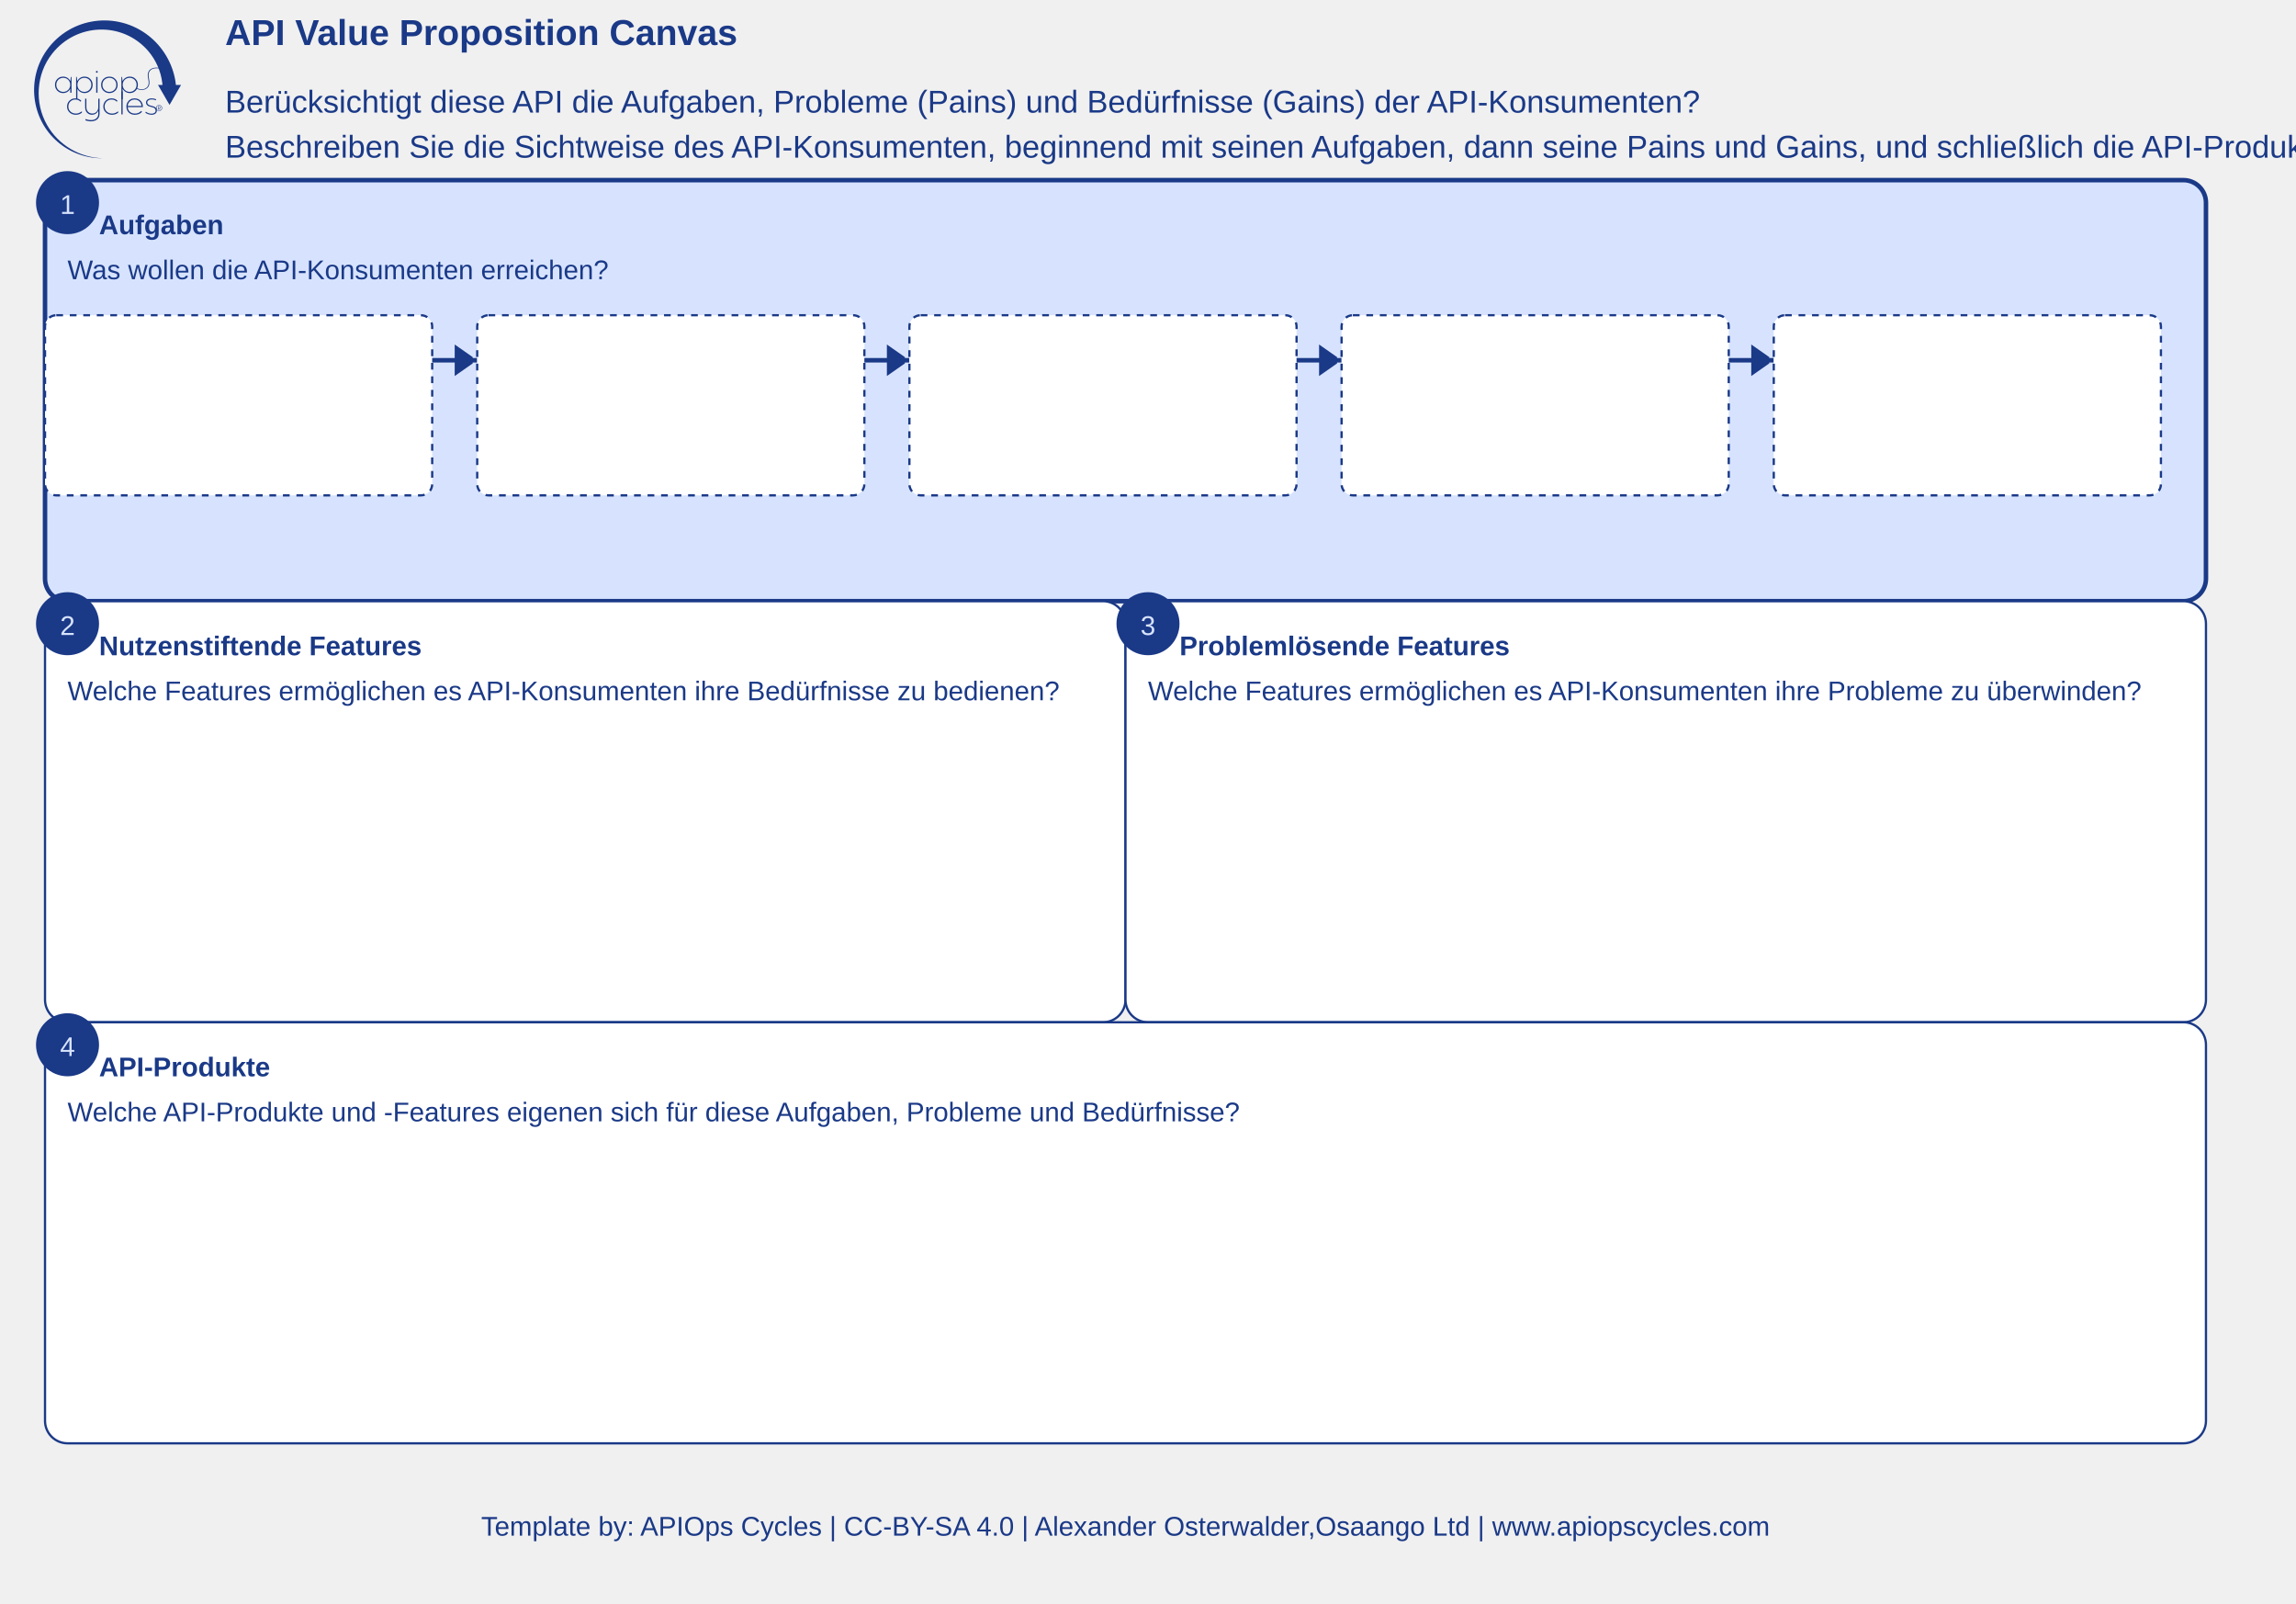
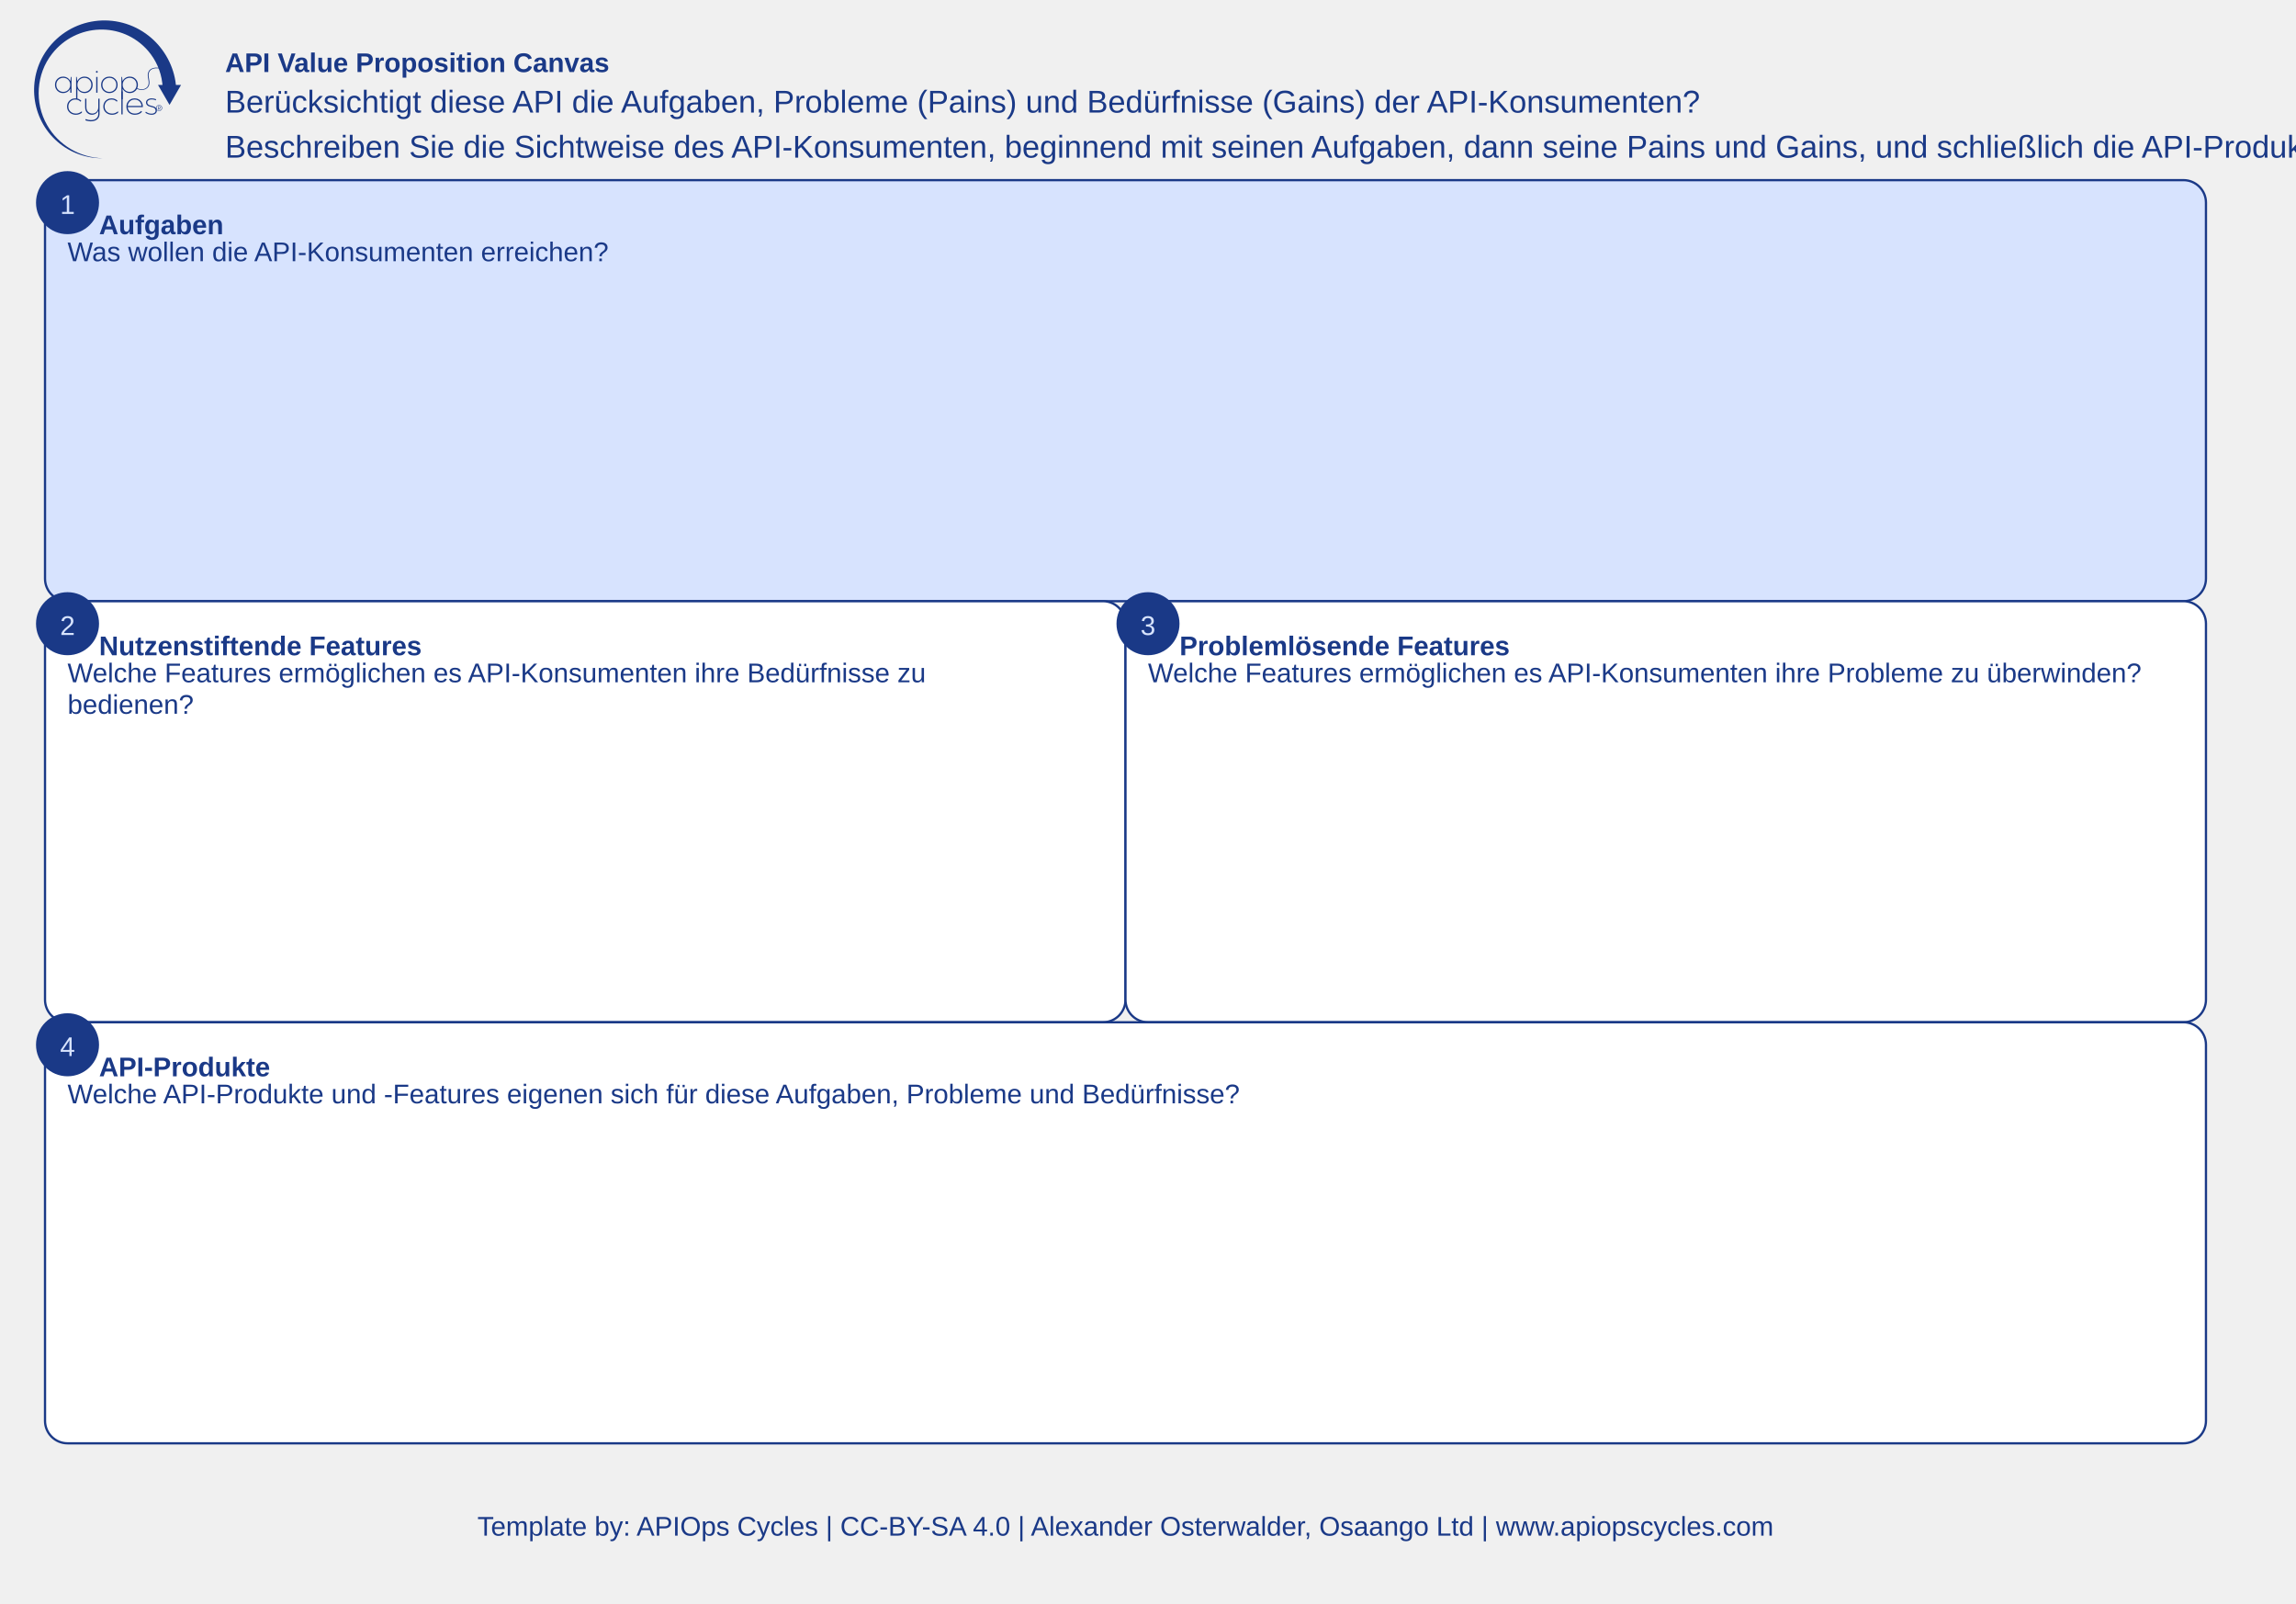
- <svg xmlns="http://www.w3.org/2000/svg" width="1020" height="712" style="background-color: rgb(245, 245, 255);">
-   <text x="100" y="20" text-anchor="start" font-family="Arial, sans-serif" font-size="16px" font-weight="bold" fill="#1a3987">API Value Proposition Canvas</text>
-   <text x="100" y="50" text-anchor="start" font-family="Arial, sans-serif" font-size="14px" fill="#1a3987">Berücksichtigt diese API die Aufgaben, Probleme (Pains) und Bedürfnisse (Gains) der API-Konsumenten?</text>
-   <text x="100" y="70" text-anchor="start" font-family="Arial, sans-serif" font-size="14px" fill="#1a3987">Beschreiben Sie die Sichtweise des API-Konsumenten, beginnend mit seinen Aufgaben, dann seine Pains und Gains, und schließlich die API-Produkte und -Features.</text>
-   <text x="500" y="682" text-anchor="middle" font-family="Arial, sans-serif" font-size="12" fill="#1a3987">Template by: APIOps Cycles | CC-BY-SA 4.0 | Alexander Osterwalder,Osaango Ltd | <a href="http://www.apiopscycles.com" target="_blank">www.apiopscycles.com</a>
-   </text>
-   <rect x="20" y="80" width="960" height="187" fill="#ffffff" stroke="#1a3987" rx="10" ry="10" stroke-width="1" />
-   <rect x="20" y="80" width="960" height="187" fill="#d7e3fe" stroke="#1a3987" rx="10" ry="10" stroke-width="2" />
-   <defs>
-     <marker id="arrowhead" markerWidth="4" markerHeight="7" refX="5" refY="3.5" orient="auto">
-       <polygon points="0 0, 5 3.5, 0 7" fill="#1a3987" />
-     </marker>
-   </defs>
-   <rect x="20" y="140" width="172" height="80" fill="#fff" stroke="#1a3987" stroke-width="1" stroke-dasharray="3" rx="5" ry="5" />
-   <line x1="192" y1="160" x2="212" y2="160" stroke="#1a3987" stroke-width="2" marker-end="url(#arrowhead)" />
-   <rect x="212" y="140" width="172" height="80" fill="#fff" stroke="#1a3987" stroke-width="1" stroke-dasharray="3" rx="5" ry="5" />
-   <line x1="384" y1="160" x2="404" y2="160" stroke="#1a3987" stroke-width="2" marker-end="url(#arrowhead)" />
-   <rect x="404" y="140" width="172" height="80" fill="#fff" stroke="#1a3987" stroke-width="1" stroke-dasharray="3" rx="5" ry="5" />
-   <line x1="576" y1="160" x2="596" y2="160" stroke="#1a3987" stroke-width="2" marker-end="url(#arrowhead)" />
-   <rect x="596" y="140" width="172" height="80" fill="#fff" stroke="#1a3987" stroke-width="1" stroke-dasharray="3" rx="5" ry="5" />
-   <line x1="768" y1="160" x2="788" y2="160" stroke="#1a3987" stroke-width="2" marker-end="url(#arrowhead)" />
-   <rect x="788" y="140" width="172" height="80" fill="#fff" stroke="#1a3987" stroke-width="1" stroke-dasharray="3" rx="5" ry="5" />
-   <circle cx="30" cy="90" r="14" fill="#1a3987" />
-   <text x="30" y="95" text-anchor="middle" font-family="Arial, sans-serif" font-size="12px" fill="#d7e3fe">1</text>
-   <text x="44" y="104" font-family="Arial, sans-serif" font-size="12px" font-weight="bold" fill="#1a3987">Aufgaben</text>
-   <g />
-   <text x="30" y="124" font-family="Arial, sans-serif" font-size="12px" fill="#1a3987">Was wollen die API-Konsumenten erreichen? </text>
-   <rect x="20" y="267" width="480" height="187" fill="#ffffff" stroke="#1a3987" rx="10" ry="10" stroke-width="1" />
-   <circle cx="30" cy="277" r="14" fill="#1a3987" />
-   <text x="30" y="282" text-anchor="middle" font-family="Arial, sans-serif" font-size="12px" fill="#d7e3fe">2</text>
-   <text x="44" y="291" font-family="Arial, sans-serif" font-size="12px" font-weight="bold" fill="#1a3987">Nutzenstiftende Features</text>
-   <g />
-   <text x="30" y="311" font-family="Arial, sans-serif" font-size="12px" fill="#1a3987">Welche Features ermöglichen es API-Konsumenten ihre Bedürfnisse zu bedienen? </text>
-   <rect x="500" y="267" width="480" height="187" fill="#ffffff" stroke="#1a3987" rx="10" ry="10" stroke-width="1" />
-   <circle cx="510" cy="277" r="14" fill="#1a3987" />
-   <text x="510" y="282" text-anchor="middle" font-family="Arial, sans-serif" font-size="12px" fill="#d7e3fe">3</text>
-   <text x="524" y="291" font-family="Arial, sans-serif" font-size="12px" font-weight="bold" fill="#1a3987">Problemlösende Features</text>
-   <g />
-   <text x="510" y="311" font-family="Arial, sans-serif" font-size="12px" fill="#1a3987">Welche Features ermöglichen es API-Konsumenten ihre Probleme zu überwinden? </text>
-   <rect x="20" y="454" width="960" height="187" fill="#ffffff" stroke="#1a3987" rx="10" ry="10" stroke-width="1" />
-   <circle cx="30" cy="464" r="14" fill="#1a3987" />
-   <text x="30" y="469" text-anchor="middle" font-family="Arial, sans-serif" font-size="12px" fill="#d7e3fe">4</text>
-   <text x="44" y="478" font-family="Arial, sans-serif" font-size="12px" font-weight="bold" fill="#1a3987">API-Produkte</text>
-   <g />
-   <text x="30" y="498" font-family="Arial, sans-serif" font-size="12px" fill="#1a3987">Welche API-Produkte und -Features eigenen sich für diese Aufgaben, Probleme und Bedürfnisse? </text>
+ <svg xmlns="http://www.w3.org/2000/svg" width="1020" height="712" font-family="Arial, sans-serif" font-size="12" style="background-color: #f5f5ff">
  <defs>
    <filter id="shadow">
      <feDropShadow dx="3" dy="3" stdDeviation="2" flood-color="rgba(0, 0, 0, 0.2)" />
    </filter>
  </defs>
-   <g transform="translate(10, 5) scale(0.1, 0.1)">
+   <g transform="translate(10, 5) scale(0.1,0.1)">
    <svg width="756" zoomAndPan="magnify" viewBox="0 0 567 567" height="756" preserveAspectRatio="xMidYMid meet" version="1.0" id="svg47">
      <defs id="defs5">
        <g id="g1" />
        <clipPath id="ecfbc6fc50">
          <path d="M 0.5 0 L 566.5 0 L 566.5 566 L 0.5 566 Z M 0.5 0 " clip-rule="nonzero" id="path1" />
        </clipPath>
        <clipPath id="4ee1efe14e">
          <path d="M 38 30 L 528.191 30 L 528.191 490 L 38 490 Z M 38 30 " clip-rule="nonzero" id="path2" />
        </clipPath>
        <clipPath id="631ef147b9">
          <path d="M 380 187 L 464 187 L 464 283 L 380 283 Z M 380 187 " clip-rule="nonzero" id="path3" />
        </clipPath>
        <clipPath id="dc9e064c61">
          <path d="M 463.609 187.988 L 458.23 287.418 L 379.734 283.168 L 385.113 183.742 Z M 463.609 187.988 " clip-rule="nonzero" id="path4" />
        </clipPath>
        <clipPath id="06f743e2a4">
          <path d="M 379.477 282.957 L 384.855 183.527 L 463.352 187.773 L 457.973 287.203 Z M 379.477 282.957 " clip-rule="nonzero" id="path5" />
        </clipPath>
      </defs>
      <g clip-path="url(#4ee1efe14e)" id="g8" style="fill:#1a3987;fill-opacity:1">
        <path fill="#ffffff" d="M 116.617 434.637 C 158.09 470.828 212.988 490.789 267.996 489.473 C 191.457 488.059 119.762 445.711 81.969 379.109 C 39.125 305.152 45.559 208.793 98.371 141.828 C 178.516 39.051 332.074 32.734 418.133 131.543 C 443.988 161.492 460.848 199.008 465.605 238.27 C 465.902 240.664 466.145 243.062 466.34 245.465 L 451.488 245.465 L 489.855 311.918 L 528.223 245.465 L 511.156 245.465 C 510.668 240.906 510.059 236.363 509.301 231.844 C 499.641 173.074 467.293 118.582 420.492 81.809 C 314.559 -1.688 159.801 18.852 81.219 129.086 C 13.043 224.371 27.914 357.969 116.617 434.637 " fill-opacity="1" fill-rule="nonzero" id="path8" style="fill:#1a3987;fill-opacity:1" />
      </g>
      <g fill="#ffffff" fill-opacity="1" id="g11" style="fill:#1a3987;fill-opacity:1">
        <g transform="translate(143.5886, 343.5815)" id="g10" style="fill:#1a3987;fill-opacity:1">
          <g id="g9" style="fill:#1a3987;fill-opacity:1">
            <path d="M 34.234 1.172 C 28.742 1.172 23.773 0.016 19.328 -2.297 C 14.879 -4.617 11.363 -7.844 8.781 -11.969 C 6.195 -16.094 4.906 -20.832 4.906 -26.188 C 4.906 -31.551 6.129 -36.273 8.578 -40.359 C 11.035 -44.453 14.32 -47.66 18.438 -49.984 C 22.562 -52.305 27.176 -53.469 32.281 -53.469 C 36.207 -53.469 39.938 -52.781 43.469 -51.406 C 47 -50.031 49.973 -47.938 52.391 -45.125 L 49.547 -42.391 C 47.516 -44.672 45.039 -46.43 42.125 -47.672 C 39.219 -48.922 35.938 -49.547 32.281 -49.547 C 28.031 -49.547 24.141 -48.562 20.609 -46.594 C 17.078 -44.633 14.281 -41.906 12.219 -38.406 C 10.156 -34.906 9.125 -30.832 9.125 -26.188 C 9.125 -21.613 10.234 -17.562 12.453 -14.031 C 14.68 -10.5 17.691 -7.734 21.484 -5.734 C 25.273 -3.742 29.523 -2.75 34.234 -2.75 C 38.098 -2.75 41.629 -3.453 44.828 -4.859 C 48.035 -6.266 51.176 -8.113 54.25 -10.406 L 54.25 -5.594 C 51.438 -3.438 48.363 -1.77 45.031 -0.594 C 41.695 0.582 38.098 1.172 34.234 1.172 Z M 34.234 1.172 " id="path9" style="fill:#1a3987;fill-opacity:1" />
          </g>
        </g>
      </g>
      <g fill="#ffffff" fill-opacity="1" id="g14" style="fill:#1a3987;fill-opacity:1">
        <g transform="translate(200.9774, 343.5815)" id="g13" style="fill:#1a3987;fill-opacity:1">
          <g id="g12" style="fill:#1a3987;fill-opacity:1">
            <path d="M 26.688 23.156 C 24.988 23.156 23.039 22.988 20.844 22.656 C 18.656 22.332 16.461 21.91 14.266 21.391 C 12.078 20.867 10.102 20.312 8.344 19.719 L 9.422 15.594 C 11.973 16.582 14.848 17.398 18.047 18.047 C 21.254 18.703 24.164 19.031 26.781 19.031 C 31.289 19.031 35.41 18.312 39.141 16.875 C 42.867 15.438 45.859 13.113 48.109 9.906 C 50.367 6.707 51.5 2.52 51.5 -2.656 L 51.5 -11.281 L 51.016 -11.281 C 49.055 -7.488 46.273 -4.461 42.672 -2.203 C 39.078 0.047 35.086 1.172 30.703 1.172 C 26.191 1.172 22.203 0.16 18.734 -1.859 C 15.273 -3.891 12.562 -6.77 10.594 -10.5 C 8.633 -14.227 7.656 -18.645 7.656 -23.75 L 7.656 -52.391 L 11.875 -52.391 L 11.875 -23.844 C 11.875 -19.52 12.723 -15.789 14.422 -12.656 C 16.117 -9.52 18.473 -7.098 21.484 -5.391 C 24.492 -3.691 27.895 -2.844 31.688 -2.844 C 35.352 -2.844 38.688 -3.738 41.688 -5.531 C 44.695 -7.332 47.082 -9.801 48.844 -12.938 C 50.613 -16.082 51.5 -19.719 51.5 -23.844 L 51.5 -52.391 L 55.719 -52.391 L 55.719 -2.656 C 55.719 3.301 54.395 8.191 51.75 12.016 C 49.102 15.848 45.586 18.66 41.203 20.453 C 36.816 22.254 31.977 23.156 26.688 23.156 Z M 26.688 23.156 " id="path11" style="fill:#1a3987;fill-opacity:1" />
          </g>
        </g>
      </g>
      <g fill="#ffffff" fill-opacity="1" id="g17" style="fill:#1a3987;fill-opacity:1">
        <g transform="translate(264.3502, 343.5815)" id="g16" style="fill:#1a3987;fill-opacity:1">
          <g id="g15" style="fill:#1a3987;fill-opacity:1">
            <path d="M 34.234 1.172 C 28.742 1.172 23.773 0.016 19.328 -2.297 C 14.879 -4.617 11.363 -7.844 8.781 -11.969 C 6.195 -16.094 4.906 -20.832 4.906 -26.188 C 4.906 -31.551 6.129 -36.273 8.578 -40.359 C 11.035 -44.453 14.32 -47.66 18.438 -49.984 C 22.562 -52.305 27.176 -53.469 32.281 -53.469 C 36.207 -53.469 39.938 -52.781 43.469 -51.406 C 47 -50.031 49.973 -47.938 52.391 -45.125 L 49.547 -42.391 C 47.516 -44.672 45.039 -46.43 42.125 -47.672 C 39.219 -48.922 35.938 -49.547 32.281 -49.547 C 28.031 -49.547 24.141 -48.562 20.609 -46.594 C 17.078 -44.633 14.281 -41.906 12.219 -38.406 C 10.156 -34.906 9.125 -30.832 9.125 -26.188 C 9.125 -21.613 10.234 -17.562 12.453 -14.031 C 14.68 -10.5 17.691 -7.734 21.484 -5.734 C 25.273 -3.742 29.523 -2.75 34.234 -2.75 C 38.098 -2.75 41.629 -3.453 44.828 -4.859 C 48.035 -6.266 51.176 -8.113 54.25 -10.406 L 54.25 -5.594 C 51.438 -3.438 48.363 -1.77 45.031 -0.594 C 41.695 0.582 38.098 1.172 34.234 1.172 Z M 34.234 1.172 " id="path14" style="fill:#1a3987;fill-opacity:1" />
          </g>
        </g>
      </g>
      <g fill="#ffffff" fill-opacity="1" id="g20" style="fill:#1a3987;fill-opacity:1">
        <g transform="translate(321.739, 343.5815)" id="g19" style="fill:#1a3987;fill-opacity:1">
          <g id="g18" style="fill:#1a3987;fill-opacity:1">
            <path d="M 7.656 0 L 7.656 -76.422 L 11.875 -76.422 L 11.875 0 Z M 7.656 0 " id="path17" style="fill:#1a3987;fill-opacity:1" />
          </g>
        </g>
      </g>
      <g fill="#ffffff" fill-opacity="1" id="g23" style="fill:#1a3987;fill-opacity:1">
        <g transform="translate(341.261, 343.5815)" id="g22" style="fill:#1a3987;fill-opacity:1">
          <g id="g21" style="fill:#1a3987;fill-opacity:1">
            <path d="M 33.266 1.172 C 27.566 1.172 22.594 0.016 18.344 -2.297 C 14.094 -4.617 10.789 -7.844 8.438 -11.969 C 6.082 -16.094 4.906 -20.832 4.906 -26.188 C 4.906 -31.551 6.129 -36.273 8.578 -40.359 C 11.035 -44.453 14.32 -47.66 18.438 -49.984 C 22.562 -52.305 27.176 -53.469 32.281 -53.469 C 37.383 -53.469 42.008 -52.305 46.156 -49.984 C 50.312 -47.66 53.598 -44.453 56.016 -40.359 C 58.441 -36.273 59.656 -31.551 59.656 -26.188 L 59.656 -24.328 L 9.219 -24.328 C 9.477 -20.078 10.641 -16.316 12.703 -13.047 C 14.766 -9.773 17.547 -7.238 21.047 -5.438 C 24.547 -3.645 28.617 -2.75 33.266 -2.75 C 37.316 -2.75 41.172 -3.5 44.828 -5 C 48.492 -6.508 51.602 -8.766 54.156 -11.766 L 56.906 -8.531 C 53.895 -5.133 50.328 -2.664 46.203 -1.125 C 42.086 0.406 37.773 1.172 33.266 1.172 Z M 9.219 -28.156 L 55.328 -28.156 C 55.066 -32.406 53.875 -36.133 51.75 -39.344 C 49.625 -42.551 46.875 -45.051 43.5 -46.844 C 40.133 -48.645 36.395 -49.547 32.281 -49.547 C 28.219 -49.547 24.504 -48.645 21.141 -46.844 C 17.773 -45.051 15.031 -42.551 12.906 -39.344 C 10.781 -36.133 9.551 -32.406 9.219 -28.156 Z M 9.219 -28.156 " id="path20" style="fill:#1a3987;fill-opacity:1" />
          </g>
        </g>
      </g>
      <g fill="#ffffff" fill-opacity="1" id="g26" style="fill:#1a3987;fill-opacity:1">
        <g transform="translate(405.8111, 343.5815)" id="g25" style="fill:#1a3987;fill-opacity:1">
          <g id="g24" style="fill:#1a3987;fill-opacity:1">
            <path d="M 24.328 1.172 C 20.211 1.172 16.367 0.52 12.797 -0.781 C 9.234 -2.094 6.145 -3.695 3.531 -5.594 L 5.203 -9.031 C 7.492 -7.195 10.27 -5.641 13.531 -4.359 C 16.801 -3.086 20.336 -2.453 24.141 -2.453 C 28.316 -2.453 31.613 -3.383 34.031 -5.25 C 36.457 -7.113 37.672 -9.516 37.672 -12.453 C 37.672 -15.535 36.656 -18.07 34.625 -20.062 C 32.602 -22.062 28.711 -23.648 22.953 -24.828 C 16.68 -26.129 12.234 -28.07 9.609 -30.656 C 6.992 -33.238 5.688 -36.426 5.688 -40.219 C 5.688 -42.645 6.453 -44.852 7.984 -46.844 C 9.523 -48.844 11.672 -50.445 14.422 -51.656 C 17.172 -52.863 20.375 -53.469 24.031 -53.469 C 27.102 -53.469 29.832 -53.207 32.219 -52.688 C 34.613 -52.164 36.859 -51.508 38.953 -50.719 L 38.953 -46.797 C 36.984 -47.648 34.77 -48.367 32.312 -48.953 C 29.863 -49.547 27.07 -49.844 23.938 -49.844 C 19.75 -49.844 16.363 -48.895 13.781 -47 C 11.195 -45.102 9.906 -42.844 9.906 -40.219 C 9.906 -38.457 10.312 -36.836 11.125 -35.359 C 11.945 -33.891 13.406 -32.582 15.5 -31.438 C 17.594 -30.301 20.602 -29.305 24.531 -28.453 C 30.938 -27.078 35.43 -25.098 38.016 -22.516 C 40.598 -19.93 41.891 -16.613 41.891 -12.562 C 41.891 -8.633 40.301 -5.363 37.125 -2.75 C 33.957 -0.133 29.691 1.172 24.328 1.172 Z M 24.328 1.172 " id="path23" style="fill:#1a3987;fill-opacity:1" />
          </g>
        </g>
      </g>
      <g fill="#ffffff" fill-opacity="1" id="g29" style="fill:#1a3987;fill-opacity:1">
        <g transform="translate(103.1736,271.3029)" id="g28" style="fill:#1a3987;fill-opacity:1">
          <g id="g27" style="fill:#1a3987;fill-opacity:1">
            <path d="m 31.969,1.188 c -4.98,0 -9.508,-1.164 -13.578,-3.484 -4.062,-2.332 -7.293,-5.566 -9.688,-9.703 -2.398,-4.133 -3.594,-8.891 -3.594,-14.266 0,-5.375 1.195,-10.109 3.594,-14.203 2.395,-4.102 5.625,-7.316 9.688,-9.641 4.07,-2.332 8.598,-3.5 13.578,-3.5 5.188,0 9.875,1.262 14.062,3.781 4.195,2.523 7.414,5.98 9.656,10.375 h 0.578 L 57.844,-52.531 h 2.266 V 0 H 55.875 V -12.297 H 55.281 C 52.988,-8.098 49.789,-4.801 45.688,-2.406 41.594,-0.008 37.02,1.188 31.969,1.188 Z M 32.562,-2.75 c 4.332,0 8.25,-1 11.75,-3 3.508,-2 6.297,-4.77 8.359,-8.312 2.07,-3.539 3.109,-7.609 3.109,-12.203 0,-4.656 -1.039,-8.738 -3.109,-12.25 -2.062,-3.508 -4.852,-6.242 -8.359,-8.203 -3.5,-1.969 -7.418,-2.953 -11.75,-2.953 -4.262,0 -8.148,0.984 -11.656,2.953 -3.512,1.961 -6.32,4.695 -8.422,8.203 -2.094,3.512 -3.141,7.594 -3.141,12.25 0,4.594 1.031,8.664 3.094,12.203 2.07,3.543 4.879,6.312 8.422,8.312 3.539,2 7.441,3 11.703,3 z m 0,0" id="path26" style="fill:#1a3987;fill-opacity:1" />
          </g>
        </g>
      </g>
      <g fill="#ffffff" fill-opacity="1" id="g32" style="fill:#1a3987;fill-opacity:1">
        <g transform="translate(170.9521,271.3029)" id="g31" style="fill:#1a3987;fill-opacity:1">
          <g id="g30" style="fill:#1a3987;fill-opacity:1">
            <path d="M 7.672,21.734 V -52.531 H 9.938 l 1.578,13.078 H 12 c 2.289,-4.395 5.535,-7.852 9.734,-10.375 4.195,-2.52 8.891,-3.781 14.078,-3.781 4.977,0 9.5,1.168 13.562,3.5 4.07,2.324 7.305,5.539 9.703,9.641 2.395,4.094 3.594,8.828 3.594,14.203 0,5.375 -1.199,10.133 -3.594,14.266 C 56.68,-7.863 53.445,-4.629 49.375,-2.297 45.312,0.023 40.789,1.188 35.812,1.188 30.82,1.188 26.258,-0.008 22.125,-2.406 18,-4.801 14.789,-8.066 12.5,-12.203 h -0.594 v 33.938 z M 35.219,-2.75 c 4.258,0 8.145,-1 11.656,-3 3.508,-2 6.297,-4.77 8.359,-8.312 2.07,-3.539 3.109,-7.609 3.109,-12.203 0,-4.656 -1.039,-8.738 -3.109,-12.25 -2.062,-3.508 -4.852,-6.242 -8.359,-8.203 -3.512,-1.969 -7.398,-2.953 -11.656,-2.953 -4.262,0 -8.164,0.984 -11.703,2.953 -3.543,1.961 -6.352,4.695 -8.422,8.203 -2.062,3.512 -3.094,7.594 -3.094,12.25 0,4.594 1.031,8.664 3.094,12.203 2.07,3.543 4.879,6.312 8.422,8.312 3.539,2 7.441,3 11.703,3 z m 0,0" id="path29" style="fill:#1a3987;fill-opacity:1" />
          </g>
        </g>
      </g>
      <g fill="#ffffff" fill-opacity="1" id="g35" style="fill:#1a3987;fill-opacity:1">
        <g transform="translate(238.2387, 271.3029)" id="g34" style="fill:#1a3987;fill-opacity:1">
          <g id="g33" style="fill:#1a3987;fill-opacity:1">
            <path d="M 9.438 -66.406 C 8.594 -66.406 7.859 -66.711 7.234 -67.328 C 6.609 -67.953 6.297 -68.691 6.297 -69.547 C 6.297 -70.398 6.609 -71.117 7.234 -71.703 C 7.859 -72.297 8.594 -72.594 9.438 -72.594 C 10.289 -72.594 11.016 -72.297 11.609 -71.703 C 12.203 -71.117 12.5 -70.398 12.5 -69.547 C 12.5 -68.691 12.203 -67.953 11.609 -67.328 C 11.016 -66.711 10.289 -66.406 9.438 -66.406 Z M 7.281 0 L 7.281 -52.531 L 11.609 -52.531 L 11.609 0 Z M 7.281 0 " id="path32" style="fill:#1a3987;fill-opacity:1" />
          </g>
        </g>
      </g>
      <g fill="#ffffff" fill-opacity="1" id="g38" style="fill:#1a3987;fill-opacity:1">
        <g transform="translate(257.0278,271.3029)" id="g37" style="fill:#1a3987;fill-opacity:1">
          <g id="g36" style="fill:#1a3987;fill-opacity:1">
            <path d="m 32.359,1.188 c -5.117,0 -9.742,-1.164 -13.875,-3.484 -4.125,-2.332 -7.418,-5.566 -9.875,-9.703 -2.461,-4.133 -3.688,-8.891 -3.688,-14.266 0,-5.375 1.227,-10.109 3.688,-14.203 2.457,-4.102 5.75,-7.316 9.875,-9.641 4.133,-2.332 8.758,-3.5 13.875,-3.5 5.113,0 9.738,1.168 13.875,3.5 4.133,2.324 7.43,5.539 9.891,9.641 2.457,4.094 3.688,8.828 3.688,14.203 0,5.375 -1.23,10.133 -3.688,14.266 -2.461,4.137 -5.758,7.371 -9.891,9.703 -4.137,2.32 -8.762,3.484 -13.875,3.484 z m 0,-3.938 c 4.332,0 8.254,-1 11.766,-3 3.508,-2 6.297,-4.77 8.359,-8.312 2.062,-3.539 3.094,-7.609 3.094,-12.203 0,-4.656 -1.031,-8.738 -3.094,-12.25 -2.062,-3.508 -4.852,-6.242 -8.359,-8.203 -3.512,-1.969 -7.434,-2.953 -11.766,-2.953 -4.262,0 -8.164,0.984 -11.703,2.953 -3.543,1.961 -6.344,4.695 -8.406,8.203 -2.062,3.512 -3.094,7.594 -3.094,12.25 0,4.594 1.031,8.664 3.094,12.203 2.062,3.543 4.863,6.312 8.406,8.312 3.539,2 7.441,3 11.703,3 z m 0,0" id="path35" style="fill:#1a3987;fill-opacity:1" />
          </g>
        </g>
      </g>
      <g fill="#ffffff" fill-opacity="1" id="g41" style="fill:#1a3987;fill-opacity:1">
        <g transform="translate(321.7568,271.3029)" id="g40" style="fill:#1a3987;fill-opacity:1">
          <g id="g39" style="fill:#1a3987;fill-opacity:1">
            <path d="M 7.672,21.734 V -52.531 H 9.938 l 1.578,13.078 H 12 c 2.289,-4.395 5.535,-7.852 9.734,-10.375 4.195,-2.52 8.891,-3.781 14.078,-3.781 4.977,0 9.5,1.168 13.562,3.5 4.07,2.324 7.305,5.539 9.703,9.641 2.395,4.094 3.594,8.828 3.594,14.203 0,5.375 -1.199,10.133 -3.594,14.266 C 56.68,-7.863 53.445,-4.629 49.375,-2.297 45.312,0.023 40.789,1.188 35.812,1.188 30.82,1.188 26.258,-0.008 22.125,-2.406 18,-4.801 14.789,-8.066 12.5,-12.203 h -0.594 v 33.938 z M 35.219,-2.75 c 4.258,0 8.145,-1 11.656,-3 3.508,-2 6.297,-4.77 8.359,-8.312 2.07,-3.539 3.109,-7.609 3.109,-12.203 0,-4.656 -1.039,-8.738 -3.109,-12.25 -2.062,-3.508 -4.852,-6.242 -8.359,-8.203 -3.512,-1.969 -7.398,-2.953 -11.656,-2.953 -4.262,0 -8.164,0.984 -11.703,2.953 -3.543,1.961 -6.352,4.695 -8.422,8.203 -2.062,3.512 -3.094,7.594 -3.094,12.25 0,4.594 1.031,8.664 3.094,12.203 2.07,3.543 4.879,6.312 8.422,8.312 3.539,2 7.441,3 11.703,3 z m 0,0" id="path38" style="fill:#1a3987;fill-opacity:1" />
          </g>
        </g>
      </g>
      <g fill="#ffffff" fill-opacity="1" id="g44" style="fill:#1a3987;fill-opacity:1">
        <g transform="translate(443.0016, 344.7426)" id="g43" style="fill:#1a3987;fill-opacity:1">
          <g id="g42" style="fill:#1a3987;fill-opacity:1">
            <path d="M 12.016 -12.578 C 10.18 -12.578 8.504 -13.008 6.984 -13.875 C 5.461 -14.75 4.242 -15.93 3.328 -17.422 C 2.41 -18.91 1.953 -20.602 1.953 -22.5 C 1.953 -24.426 2.41 -26.133 3.328 -27.625 C 4.242 -29.113 5.461 -30.289 6.984 -31.156 C 8.504 -32.031 10.18 -32.469 12.016 -32.469 C 13.879 -32.469 15.586 -32.031 17.141 -31.156 C 18.691 -30.289 19.926 -29.113 20.844 -27.625 C 21.758 -26.133 22.219 -24.426 22.219 -22.5 C 22.219 -20.602 21.758 -18.91 20.844 -17.422 C 19.926 -15.93 18.691 -14.75 17.141 -13.875 C 15.586 -13.008 13.879 -12.578 12.016 -12.578 Z M 12.016 -13.922 C 13.691 -13.922 15.172 -14.285 16.453 -15.016 C 17.742 -15.742 18.766 -16.754 19.516 -18.047 C 20.266 -19.336 20.641 -20.82 20.641 -22.5 C 20.641 -24.207 20.266 -25.703 19.516 -26.984 C 18.766 -28.273 17.742 -29.285 16.453 -30.016 C 15.172 -30.742 13.691 -31.109 12.016 -31.109 C 10.398 -31.109 8.957 -30.742 7.688 -30.016 C 6.414 -29.285 5.414 -28.273 4.688 -26.984 C 3.957 -25.703 3.594 -24.207 3.594 -22.5 C 3.594 -20.82 3.957 -19.336 4.688 -18.047 C 5.414 -16.754 6.414 -15.742 7.688 -15.016 C 8.957 -14.285 10.398 -13.922 12.016 -13.922 Z M 8.578 -16.859 L 8.578 -28.312 L 11.547 -28.312 C 13.285 -28.312 14.539 -27.879 15.312 -27.016 C 16.094 -26.148 16.484 -25.109 16.484 -23.891 C 16.484 -23.086 16.281 -22.352 15.875 -21.688 C 15.477 -21.02 14.875 -20.516 14.062 -20.172 L 16.484 -16.859 L 14.672 -16.859 L 12.578 -19.75 L 10.109 -19.75 L 10.109 -16.859 Z M 10.109 -20.906 L 11.453 -20.906 C 12.766 -20.906 13.664 -21.188 14.156 -21.75 C 14.656 -22.312 14.906 -23.023 14.906 -23.891 C 14.906 -24.797 14.656 -25.551 14.156 -26.156 C 13.664 -26.758 12.766 -27.062 11.453 -27.062 L 10.109 -27.062 Z M 10.109 -20.906 " id="path41" style="fill:#1a3987;fill-opacity:1" />
          </g>
        </g>
      </g>
      <g clip-path="url(#631ef147b9)" id="g47" transform="matrix(0.9917124,0,0,0.7826673,3.840058,40.77719)" style="fill:#1a3987;fill-opacity:1">
        <g clip-path="url(#dc9e064c61)" id="g46" style="fill:#1a3987;fill-opacity:1">
          <g clip-path="url(#06f743e2a4)" id="g45" style="fill:#1a3987;fill-opacity:1">
            <path fill="#ffffff" d="m 380.312,275.602 c -0.469,0.598 -0.363,1.461 0.23,1.93 5.379,4.219 12.348,6.117 19.121,5.199 6.773,-0.918 12.988,-4.594 17.051,-10.094 4.625,-6.254 6.59,-14.914 5.836,-25.734 -0.27,-3.887 -0.832,-7.789 -1.375,-11.559 -0.668,-4.652 -1.359,-9.465 -1.492,-14.203 -0.188,-6.918 0.91,-16.555 7.211,-23.152 3.93,-4.113 9.719,-6.754 16.297,-7.43 5.484,-0.566 11.523,0.164 18.465,2.23 0.727,0.215 1.492,-0.199 1.707,-0.926 0.031,-0.105 0.051,-0.211 0.059,-0.32 0.031,-0.617 -0.359,-1.203 -0.98,-1.387 -7.297,-2.172 -13.684,-2.934 -19.531,-2.332 -7.23,0.746 -13.621,3.68 -18,8.266 -6.957,7.281 -8.176,17.684 -7.973,25.129 0.133,4.895 0.84,9.785 1.52,14.516 0.535,3.723 1.09,7.57 1.352,11.359 0.707,10.148 -1.078,18.195 -5.301,23.91 -3.57,4.832 -9.258,8.199 -15.211,9.004 -5.953,0.805 -12.328,-0.93 -17.055,-4.637 -0.598,-0.469 -1.461,-0.367 -1.93,0.23 z m 0,0" fill-opacity="1" fill-rule="nonzero" id="path44" style="fill:#1a3987;fill-opacity:1" />
          </g>
        </g>
      </g>
    </svg>
  </g>
+   <text x="100" y="32" font-weight="bold" fill="#1a3987">API Value Proposition Canvas</text>
+   <text x="100" y="50" text-anchor="start" font-family="Arial, sans-serif" font-size="14" fill="#1a3987">Berücksichtigt diese API die Aufgaben, Probleme (Pains) und Bedürfnisse (Gains) der API-Konsumenten?</text>
+   <text x="100" y="70" text-anchor="start" font-family="Arial, sans-serif" font-size="14" fill="#1a3987">Beschreiben Sie die Sichtweise des API-Konsumenten, beginnend mit seinen Aufgaben, dann seine Pains und Gains, und schließlich die API-Produkte und -Features.</text>
+   <rect x="20" y="80" width="960" height="187" fill="#d7e3fe" stroke="#1a3987" rx="10" ry="10" />
+   <circle cx="30" cy="90" r="14" fill="#1a3987" />
+   <text x="30" y="95" text-anchor="middle" font-family="Arial, sans-serif" font-size="12" fill="#d7e3fe">1</text>
+   <text x="44" y="104" font-weight="bold" fill="#1a3987">Aufgaben</text>
+   <text x="30" y="116" fill="#1a3987">
+     <tspan>Was wollen die API-Konsumenten erreichen?</tspan>
+   </text>
+   <rect x="20" y="267" width="480" height="187" fill="#ffffff" stroke="#1a3987" rx="10" ry="10" />
+   <circle cx="30" cy="277" r="14" fill="#1a3987" />
+   <text x="30" y="282" text-anchor="middle" font-family="Arial, sans-serif" font-size="12" fill="#d7e3fe">2</text>
+   <text x="44" y="291" font-weight="bold" fill="#1a3987">Nutzenstiftende Features</text>
+   <text x="30" y="303" fill="#1a3987">
+     <tspan>Welche Features ermöglichen es API-Konsumenten ihre Bedürfnisse zu</tspan>
+     <tspan x="30" dy="14">bedienen?</tspan>
+   </text>
+   <rect x="500" y="267" width="480" height="187" fill="#ffffff" stroke="#1a3987" rx="10" ry="10" />
+   <circle cx="510" cy="277" r="14" fill="#1a3987" />
+   <text x="510" y="282" text-anchor="middle" font-family="Arial, sans-serif" font-size="12" fill="#d7e3fe">3</text>
+   <text x="524" y="291" font-weight="bold" fill="#1a3987">Problemlösende Features</text>
+   <text x="510" y="303" fill="#1a3987">
+     <tspan>Welche Features ermöglichen es API-Konsumenten ihre Probleme zu überwinden?</tspan>
+   </text>
+   <rect x="20" y="454" width="960" height="187" fill="#ffffff" stroke="#1a3987" rx="10" ry="10" />
+   <circle cx="30" cy="464" r="14" fill="#1a3987" />
+   <text x="30" y="469" text-anchor="middle" font-family="Arial, sans-serif" font-size="12" fill="#d7e3fe">4</text>
+   <text x="44" y="478" font-weight="bold" fill="#1a3987">API-Produkte</text>
+   <text x="30" y="490" fill="#1a3987">
+     <tspan>Welche API-Produkte und -Features eigenen sich für diese Aufgaben, Probleme und Bedürfnisse?</tspan>
+   </text>
+   <text class="footer" x="500" y="682" text-anchor="middle" font-family="Arial, sans-serif" font-size="12" fill="#1a3987">Template by: APIOps Cycles | CC-BY-SA 4.0 | Alexander Osterwalder, Osaango Ltd | <a href="http://www.apiopscycles.com" target="_blank">www.apiopscycles.com</a>
+   </text>
</svg>
